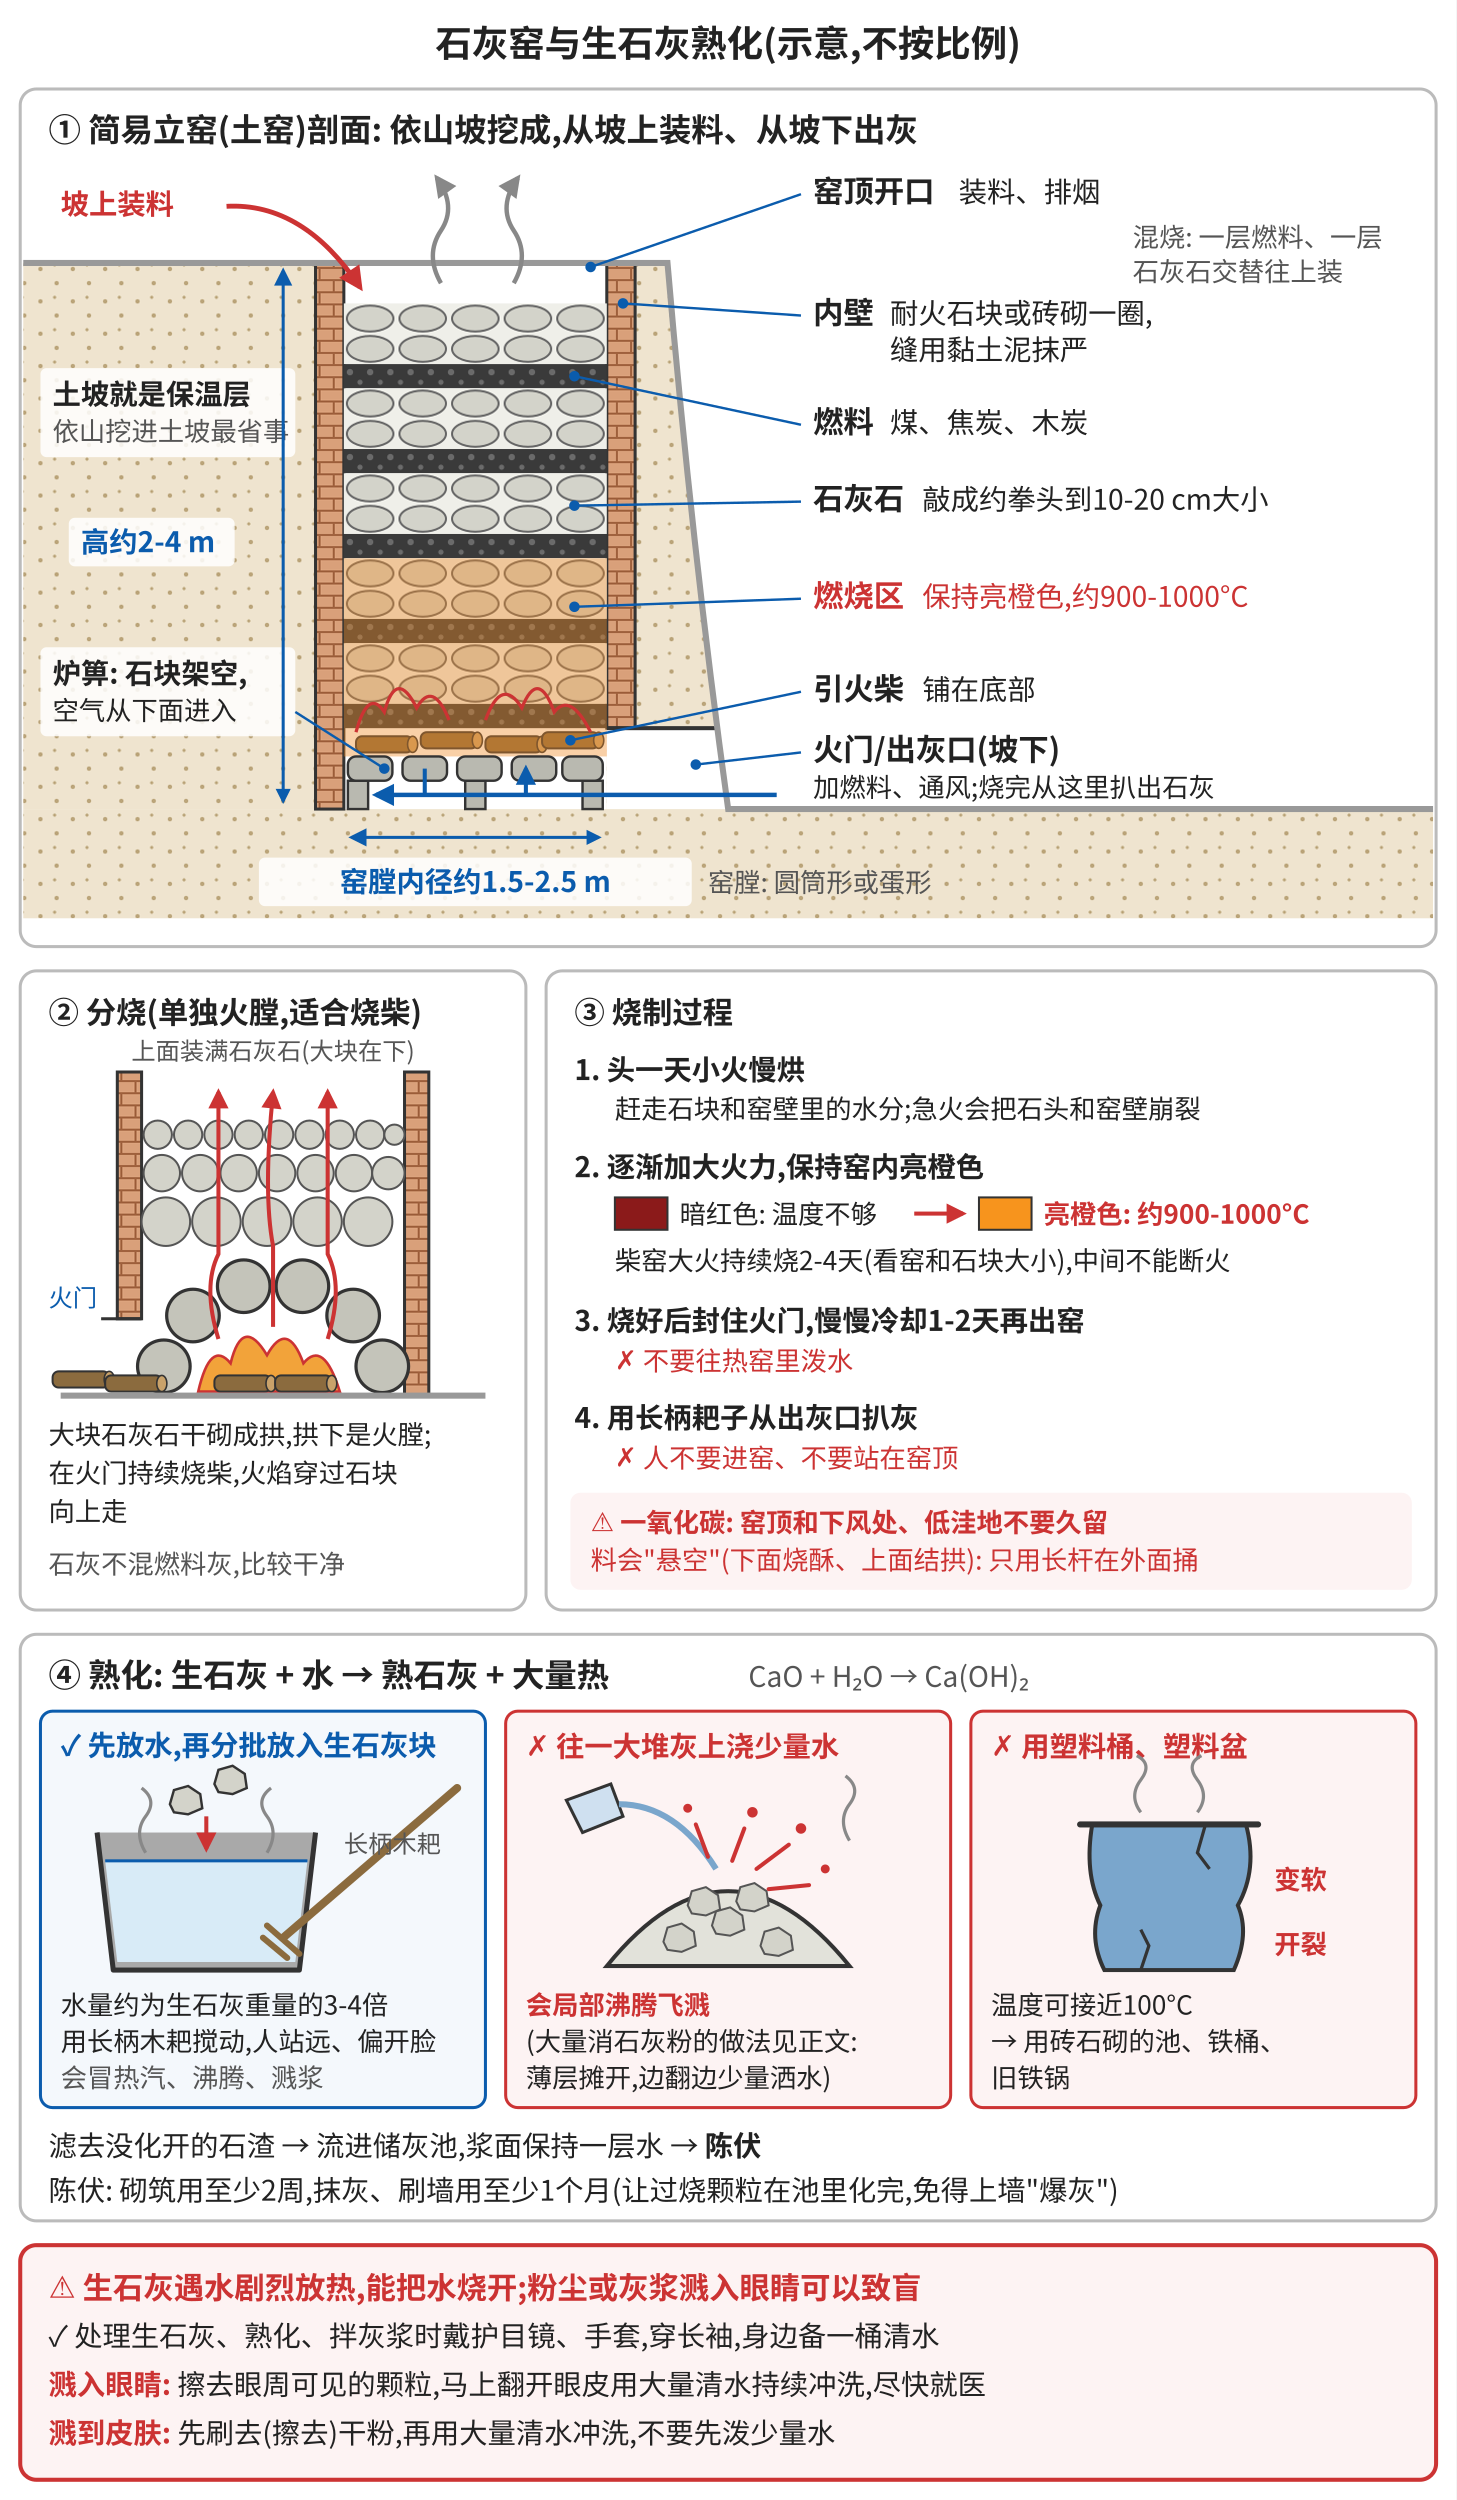
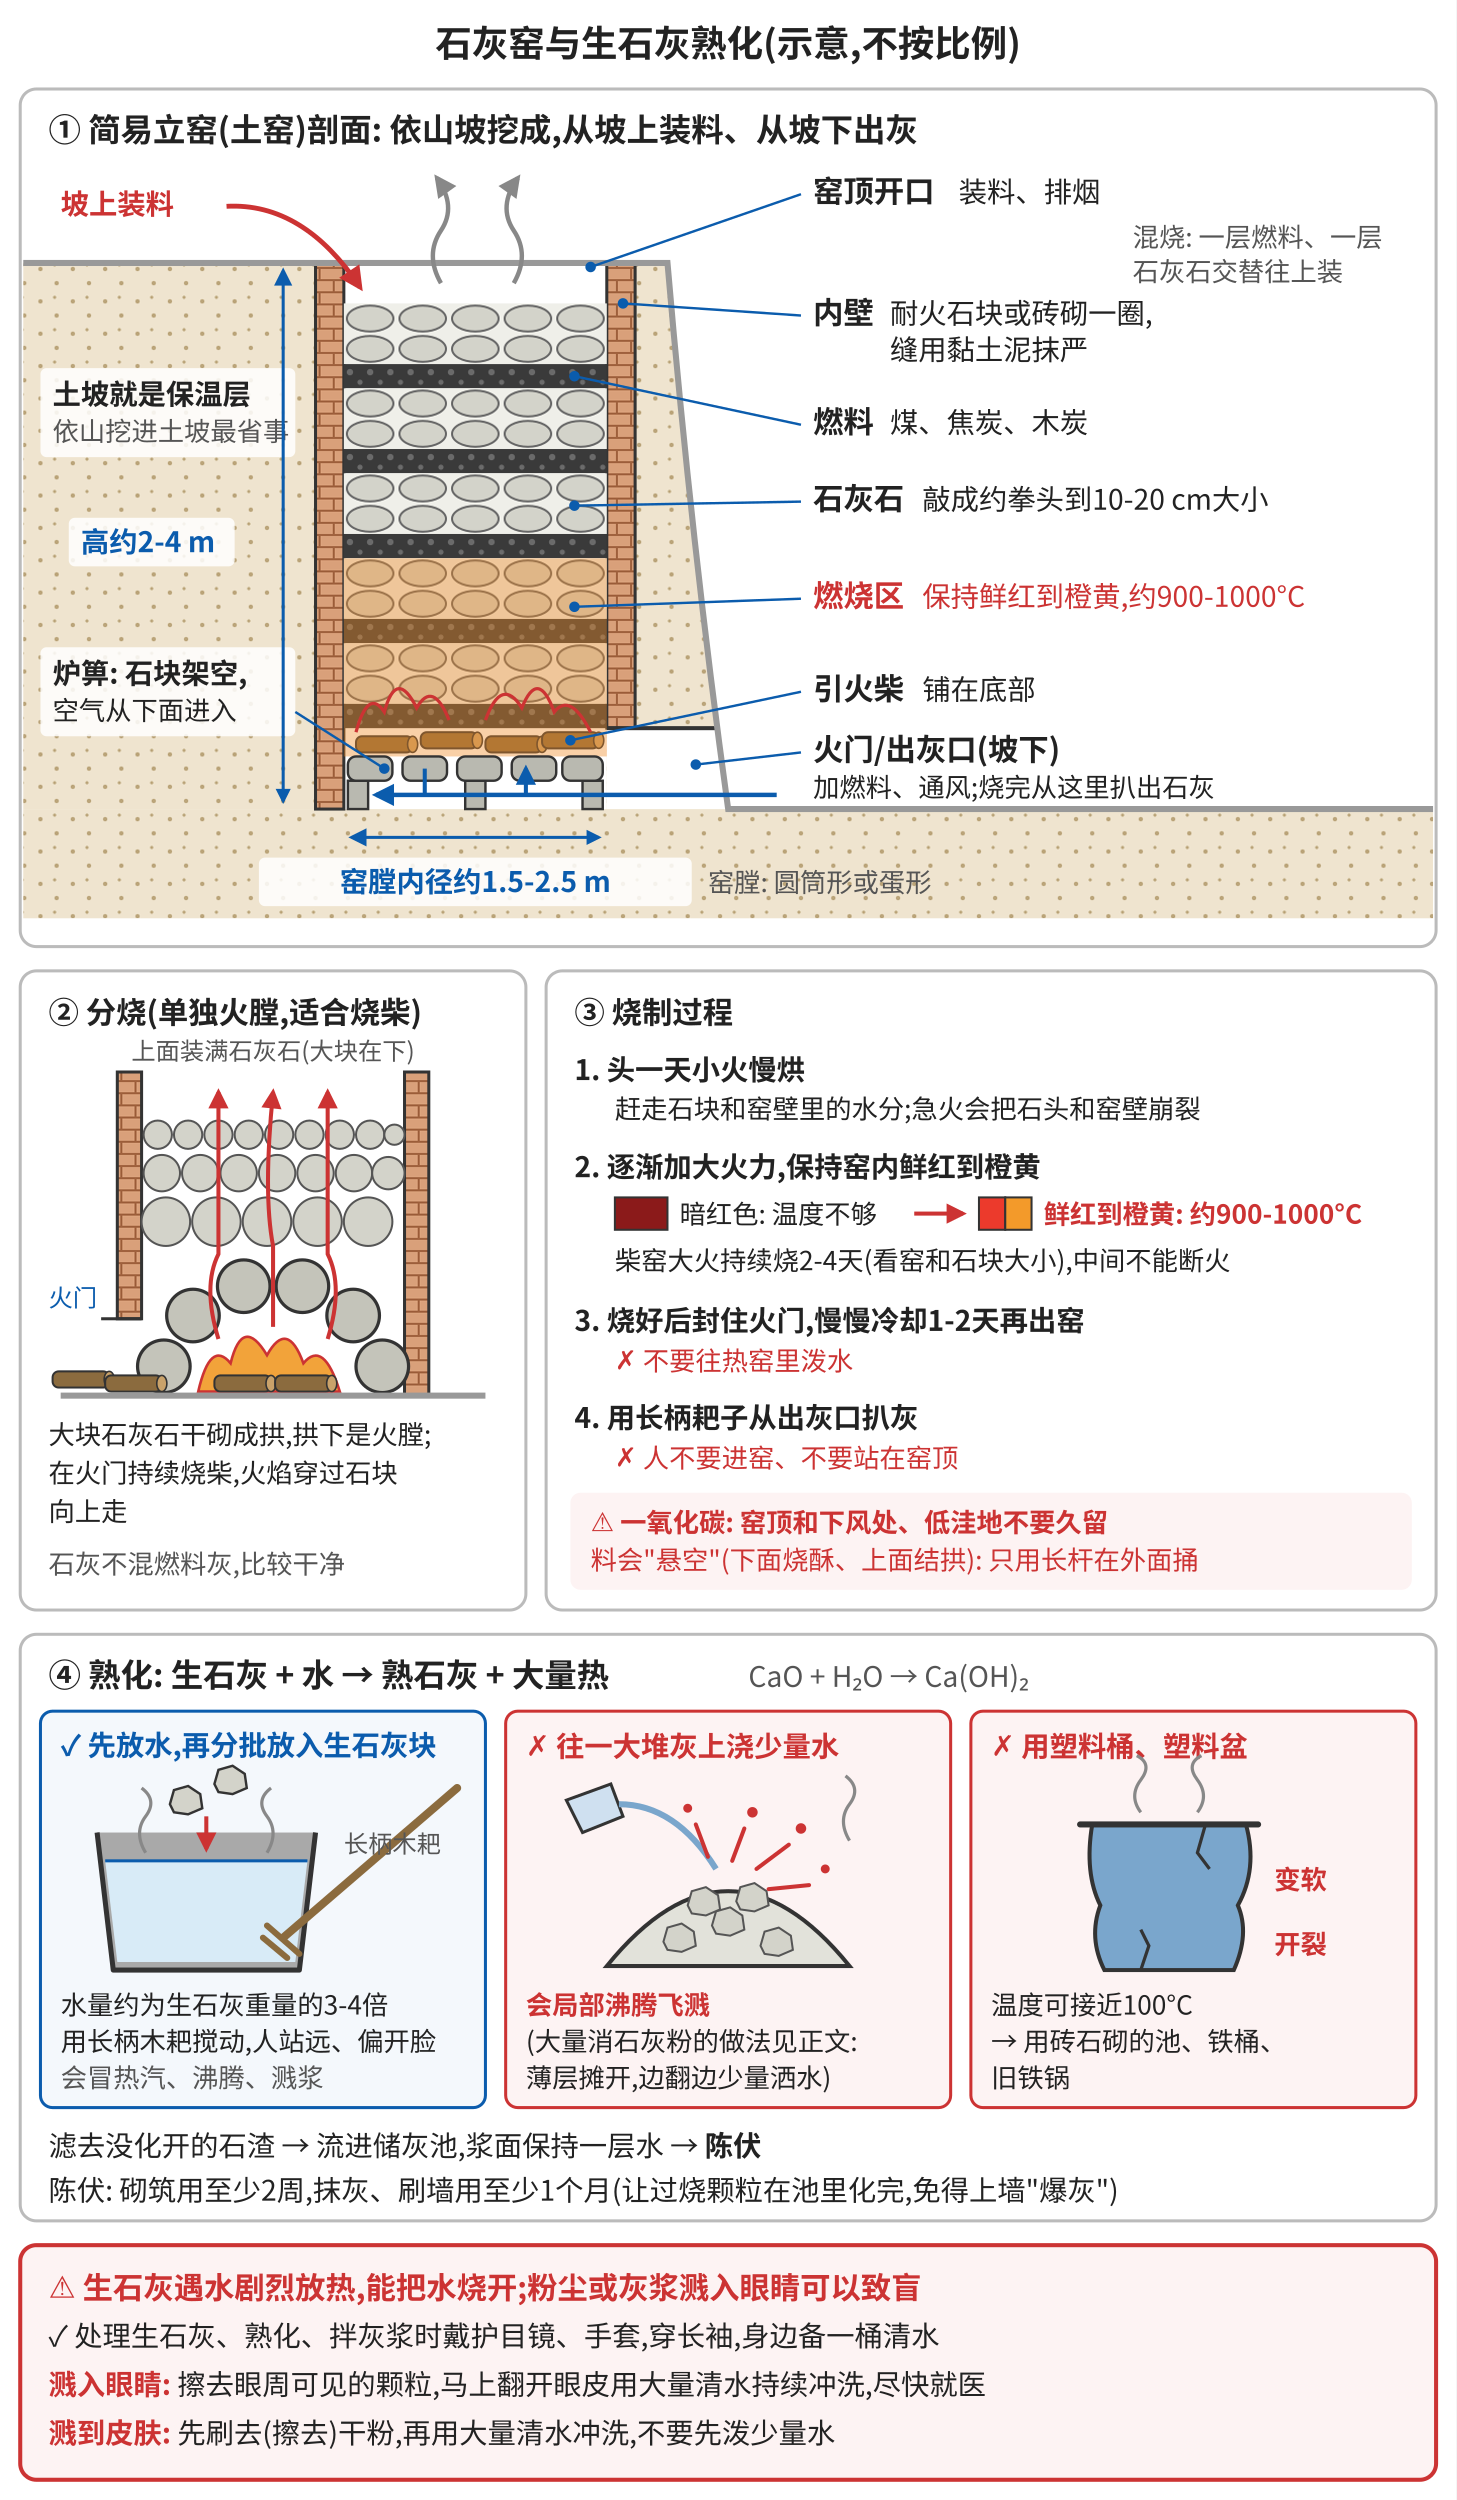
- <svg xmlns="http://www.w3.org/2000/svg" viewBox="0 0 720 1236" width="720" height="1236" role="img" aria-label="石灰窑与生石灰熟化示意图: 简易立窑(土窑)依山坡挖成,从坡上装料、从坡下出灰;窑膛圆筒形或蛋形,内径约1.5-2.5 m,高约2-4 m,土坡就是保温层,内壁用耐火石块或砖砌一圈,缝用黏土泥抹严;窑底一侧是火门/出灰口,加燃料、通风,烧完从这里扒出石灰;窑底用石块架空成炉箅,让空气从下面进入;窑顶开口装料、排烟。混烧: 底部铺引火柴,然后一层燃料(煤、焦炭、木炭)、一层石灰石交替往上装。分烧: 窑底用大块石灰石干砌成拱,拱下是火膛,在火门持续烧柴,火焰穿过石块向上走。烧制: 头一天小火慢烘;逐渐加大火力,保持窑内亮橙色约900-1000°C,暗红色说明温度不够,柴窑大火持续烧2-4天,中间不能断火;烧好后封住火门,慢慢冷却1-2天再出窑,不要往热窑里泼水;用长柄耙子从出灰口扒灰,人不要进窑、不要站在窑顶;窑顶和下风处有一氧化碳。熟化: 生石灰加水变成熟石灰并放出大量热;先放水,再分批放入生石灰块,水量约为生石灰重量的3-4倍,用长柄木耙搅动,人站远、偏开脸;不要往一大堆灰上浇少量水,会局部沸腾飞溅;不要用塑料桶、塑料盆,温度可接近100°C;滤去石渣流进储灰池,浆面保持一层水,陈伏: 砌筑用至少2周,抹灰、刷墙用至少1个月。安全: 戴护目镜、手套,穿长袖,身边备一桶清水;溅入眼睛擦去眼周颗粒,马上翻开眼皮用大量清水持续冲洗,尽快就医;溅到皮肤先刷去干粉,再用大量清水冲洗" font-family="'Noto Sans CJK SC','PingFang SC','Microsoft YaHei',sans-serif">
+ <svg xmlns="http://www.w3.org/2000/svg" viewBox="0 0 720 1236" width="720" height="1236" role="img" aria-label="石灰窑与生石灰熟化示意图: 简易立窑(土窑)依山坡挖成,从坡上装料、从坡下出灰;窑膛圆筒形或蛋形,内径约1.5-2.5 m,高约2-4 m,土坡就是保温层,内壁用耐火石块或砖砌一圈,缝用黏土泥抹严;窑底一侧是火门/出灰口,加燃料、通风,烧完从这里扒出石灰;窑底用石块架空成炉箅,让空气从下面进入;窑顶开口装料、排烟。混烧: 底部铺引火柴,然后一层燃料(煤、焦炭、木炭)、一层石灰石交替往上装。分烧: 窑底用大块石灰石干砌成拱,拱下是火膛,在火门持续烧柴,火焰穿过石块向上走。烧制: 头一天小火慢烘;逐渐加大火力,保持窑内鲜红到橙黄约900-1000°C,暗红色说明温度不够,柴窑大火持续烧2-4天,中间不能断火;烧好后封住火门,慢慢冷却1-2天再出窑,不要往热窑里泼水;用长柄耙子从出灰口扒灰,人不要进窑、不要站在窑顶;窑顶和下风处有一氧化碳。熟化: 生石灰加水变成熟石灰并放出大量热;先放水,再分批放入生石灰块,水量约为生石灰重量的3-4倍,用长柄木耙搅动,人站远、偏开脸;不要往一大堆灰上浇少量水,会局部沸腾飞溅;不要用塑料桶、塑料盆,温度可接近100°C;滤去石渣流进储灰池,浆面保持一层水,陈伏: 砌筑用至少2周,抹灰、刷墙用至少1个月。安全: 戴护目镜、手套,穿长袖,身边备一桶清水;溅入眼睛擦去眼周颗粒,马上翻开眼皮用大量清水持续冲洗,尽快就医;溅到皮肤先刷去干粉,再用大量清水冲洗" font-family="'Noto Sans CJK SC','PingFang SC','Microsoft YaHei',sans-serif">
  <rect width="100%" height="100%" fill="#fff" />
  <defs>
    <pattern id="brick" width="14" height="12" patternUnits="userSpaceOnUse">
      <rect width="14" height="12" fill="#d9a07a" />
      <path d="M0 0.5 H14 M0 6.5 H14 M4 0.5 V6.5 M11 6.5 V12" stroke="#a0623e" stroke-width="1" />
    </pattern>
    <pattern id="soil" width="16" height="16" patternUnits="userSpaceOnUse">
      <rect width="16" height="16" fill="#efe4cf" />
      <circle cx="4" cy="5" r="1.1" fill="#bba57a" />
      <circle cx="12" cy="12" r="1.1" fill="#bba57a" />
      <circle cx="11" cy="3" r="0.8" fill="#bba57a" />
    </pattern>
    <pattern id="ls" width="26" height="15" patternUnits="userSpaceOnUse">
      <rect width="26" height="15" fill="#efefe9" />
      <ellipse cx="13" cy="7.5" rx="11.5" ry="6.4" fill="#d3d3ca" stroke="#666" stroke-width="1" />
    </pattern>
    <pattern id="coal" width="10" height="12" patternUnits="userSpaceOnUse">
      <rect width="10" height="12" fill="#3a3a3a" />
      <circle cx="3" cy="4" r="1.6" fill="#6a6a6a" />
      <circle cx="8" cy="9" r="1.3" fill="#6a6a6a" />
    </pattern>
    <marker id="arR" viewBox="0 0 10 10" refX="8" refY="5" markerWidth="5" markerHeight="5" orient="auto">
      <path d="M0 0 L10 5 L0 10 Z" fill="#c33" />
    </marker>
    <marker id="arB" viewBox="0 0 10 10" refX="8" refY="5" markerWidth="5" markerHeight="5" orient="auto">
      <path d="M0 0 L10 5 L0 10 Z" fill="#0b5cad" />
    </marker>
    <marker id="arB0" viewBox="0 0 10 10" refX="2" refY="5" markerWidth="6" markerHeight="6" orient="auto">
      <path d="M10 0 L0 5 L10 10 Z" fill="#0b5cad" />
    </marker>
    <marker id="arG" viewBox="0 0 10 10" refX="8" refY="5" markerWidth="5" markerHeight="5" orient="auto">
      <path d="M0 0 L10 5 L0 10 Z" fill="#888" />
    </marker>
    <g id="log">
      <rect x="-14" y="-4" width="28" height="8" rx="3" fill="#8b6b3e" stroke="#333" stroke-width="1" />
      <ellipse cx="14" cy="0" rx="2.5" ry="4" fill="#c9a26a" stroke="#333" stroke-width="0.8" />
    </g>
    <path id="lump" d="M-8 2 L-6 -5 L1 -7 L7 -3 L8 4 L1 7 L-6 6 Z" />
    <rect id="lb" x="-3" y="-11" width="6" height="16" rx="2" fill="#fff" stroke="none" />
  </defs>
  <g fill="#222">
    <text x="360" y="28" font-size="18" font-weight="bold" text-anchor="middle">石灰窑与生石灰熟化(示意,不按比例)</text>
    <rect x="10" y="44" width="700" height="424" rx="8" fill="none" stroke="#bbb" stroke-width="1.5" />
    <text x="24" y="70" font-size="16" font-weight="bold">① 简易立窑(土窑)剖面: 依山坡挖成,从坡上装料、从坡下出灰</text>
    <path d="M11.5 130 H330 Q342 270 360 400 H11.5 Z" fill="url(#soil)" />
    <rect x="11.5" y="400" width="697" height="54" fill="url(#soil)" />
    <rect x="170" y="130" width="130" height="270" fill="#fff" />
    <rect x="300" y="360" width="60" height="40" fill="#fff" />
    <rect x="156" y="130" width="14" height="270" fill="url(#brick)" stroke="#333" stroke-width="1.5" />
    <rect x="300" y="130" width="14" height="230" fill="url(#brick)" stroke="#333" stroke-width="1.5" />
    <path d="M300 360 H354" stroke="#333" stroke-width="2" />
    <g transform="translate(170,150)">
      <rect width="130" height="30" fill="url(#ls)" />
    </g>
    <g transform="translate(170,180)">
      <rect width="130" height="12" fill="url(#coal)" />
    </g>
    <g transform="translate(170,192)">
      <rect width="130" height="30" fill="url(#ls)" />
    </g>
    <g transform="translate(170,222)">
      <rect width="130" height="12" fill="url(#coal)" />
    </g>
    <g transform="translate(170,234)">
      <rect width="130" height="30" fill="url(#ls)" />
    </g>
    <g transform="translate(170,264)">
      <rect width="130" height="12" fill="url(#coal)" />
    </g>
    <g transform="translate(170,276)">
      <rect width="130" height="30" fill="url(#ls)" />
    </g>
    <g transform="translate(170,306)">
      <rect width="130" height="12" fill="url(#coal)" />
    </g>
    <g transform="translate(170,318)">
      <rect width="130" height="30" fill="url(#ls)" />
    </g>
    <g transform="translate(170,348)">
      <rect width="130" height="12" fill="url(#coal)" />
    </g>
    <use href="#log" x="190" y="368" />
    <use href="#log" x="222" y="366" />
    <use href="#log" x="254" y="368" />
    <use href="#log" x="282" y="366" />
    <rect x="170" y="276" width="130" height="98" fill="#f08a24" fill-opacity="0.4" />
    <path d="M176 362 Q182 340 190 352 Q196 330 206 350 Q214 336 222 356 M240 356 Q248 334 258 350 Q266 330 274 352 Q282 342 292 362" fill="none" stroke="#c33" stroke-width="1.6" />
    <g fill="#b9b9b0" stroke="#333" stroke-width="1.2">
      <rect x="172" y="386" width="10" height="14" />
      <rect x="230" y="386" width="10" height="14" />
      <rect x="288" y="386" width="10" height="14" />
      <rect x="172" y="374" width="22" height="12" rx="4" />
      <rect x="199" y="374" width="22" height="12" rx="4" />
      <rect x="226" y="374" width="22" height="12" rx="4" />
      <rect x="253" y="374" width="22" height="12" rx="4" />
      <rect x="278" y="374" width="20" height="12" rx="4" />
    </g>
    <path d="M11.5 130 H330 Q342 270 360 400 H708.5" fill="none" stroke="#999" stroke-width="3" />
    <path d="M384 393 H186" fill="none" stroke="#0b5cad" stroke-width="2.2" marker-end="url(#arB)" />
    <path d="M210 393 V380 M260 393 V380" fill="none" stroke="#0b5cad" stroke-width="2" marker-end="url(#arB)" />
    <path d="M218 140 Q210 126 218 114 T216 88" fill="none" stroke="#888" stroke-width="2.2" marker-end="url(#arG)" />
    <path d="M254 140 Q262 126 254 114 T256 88" fill="none" stroke="#888" stroke-width="2.2" marker-end="url(#arG)" />
    <path d="M112 102 Q150 100 178 142" fill="none" stroke="#c33" stroke-width="2.4" marker-end="url(#arR)" />
    <text x="30" y="106" font-size="14" fill="#c33" font-weight="bold">坡上装料</text>
    <g fill="#fff" fill-opacity="0.85">
      <rect x="20" y="182" width="126" height="44" rx="3" />
      <rect x="34" y="256" width="82" height="24" rx="3" />
      <rect x="20" y="320" width="126" height="44" rx="3" />
      <rect x="128" y="424" width="214" height="24" rx="3" />
    </g>
    <text x="26" y="200" font-size="14" font-weight="bold">土坡就是保温层</text>
    <text x="26" y="218" font-size="13" fill="#555">依山挖进土坡最省事</text>
    <path d="M140 134 V396" stroke="#0b5cad" stroke-width="1.5" marker-start="url(#arB0)" marker-end="url(#arB)" />
    <text x="40" y="273" font-size="14" fill="#0b5cad" font-weight="bold">高约2-4 m</text>
    <text x="26" y="338" font-size="14" font-weight="bold">炉箅: 石块架空,</text>
    <text x="26" y="356" font-size="13">空气从下面进入</text>
    <line x1="146" y1="352" x2="190" y2="380" stroke="#0b5cad" stroke-width="1.2" />
    <circle cx="190" cy="380" r="2.6" fill="#0b5cad" />
    <path d="M174 414 H296" stroke="#0b5cad" stroke-width="1.5" marker-start="url(#arB0)" marker-end="url(#arB)" />
    <text x="235" y="441" font-size="14" fill="#0b5cad" font-weight="bold" text-anchor="middle">窑膛内径约1.5-2.5 m</text>
    <text x="350" y="441" font-size="13" fill="#555">窑膛: 圆筒形或蛋形</text>
    <g stroke="#0b5cad" stroke-width="1.2">
      <line x1="396" y1="96" x2="292" y2="132" />
      <line x1="396" y1="156" x2="308" y2="150" />
      <line x1="396" y1="210" x2="284" y2="186" />
      <line x1="396" y1="248" x2="284" y2="250" />
      <line x1="396" y1="296" x2="284" y2="300" />
      <line x1="396" y1="342" x2="282" y2="366" />
      <line x1="396" y1="372" x2="344" y2="378" />
    </g>
    <g fill="#0b5cad">
      <circle cx="292" cy="132" r="2.6" />
      <circle cx="308" cy="150" r="2.6" />
      <circle cx="284" cy="186" r="2.6" />
      <circle cx="284" cy="250" r="2.6" />
      <circle cx="284" cy="300" r="2.6" />
      <circle cx="282" cy="366" r="2.6" />
      <circle cx="344" cy="378" r="2.6" />
    </g>
    <text x="402" y="100" font-size="15" font-weight="bold">窑顶开口</text>
    <text x="474" y="100" font-size="14">装料、排烟</text>
    <text x="402" y="160" font-size="15" font-weight="bold">内壁</text>
    <text x="440" y="160" font-size="14">耐火石块或砖砌一圈,</text>
    <text x="440" y="178" font-size="14">缝用黏土泥抹严</text>
    <text x="402" y="214" font-size="15" font-weight="bold">燃料</text>
    <text x="440" y="214" font-size="14">煤、焦炭、木炭</text>
    <text x="402" y="252" font-size="15" font-weight="bold">石灰石</text>
    <text x="456" y="252" font-size="14">敲成约拳头到10-20 cm大小</text>
    <text x="402" y="300" font-size="15" font-weight="bold" fill="#c33">燃烧区</text>
-     <text x="456" y="300" font-size="14" fill="#c33">保持亮橙色,约900-1000°C</text>
+     <text x="456" y="300" font-size="14" fill="#c33">保持鲜红到橙黄,约900-1000°C</text>
    <text x="402" y="346" font-size="15" font-weight="bold">引火柴</text>
    <text x="456" y="346" font-size="14">铺在底部</text>
    <text x="402" y="376" font-size="15" font-weight="bold">火门/出灰口(坡下)</text>
    <text x="402" y="394" font-size="13">加燃料、通风;烧完从这里扒出石灰</text>
    <text x="560" y="122" font-size="13" fill="#555">混烧: 一层燃料、一层</text>
    <text x="560" y="139" font-size="13" fill="#555">石灰石交替往上装</text>
    <rect x="10" y="480" width="250" height="316" rx="8" fill="none" stroke="#bbb" stroke-width="1.5" />
    <text x="24" y="506" font-size="15" font-weight="bold">② 分烧(单独火膛,适合烧柴)</text>
    <rect x="70" y="530" width="130" height="160" fill="#fff" />
    <rect x="58" y="530" width="12" height="122" fill="url(#brick)" stroke="#333" stroke-width="1.5" />
    <rect x="200" y="530" width="12" height="160" fill="url(#brick)" stroke="#333" stroke-width="1.5" />
    <path d="M50 652 H70" stroke="#333" stroke-width="1.5" />
    <g fill="#d3d3ca" stroke="#555" stroke-width="1">
      <circle cx="78" cy="561" r="7" />
      <circle cx="93" cy="561" r="7" />
      <circle cx="108" cy="561" r="7" />
      <circle cx="123" cy="561" r="7" />
      <circle cx="138" cy="561" r="7" />
      <circle cx="153" cy="561" r="7" />
      <circle cx="168" cy="561" r="7" />
      <circle cx="183" cy="561" r="7" />
      <circle cx="195" cy="561" r="5" />
      <circle cx="80" cy="580" r="9" />
      <circle cx="99" cy="580" r="9" />
      <circle cx="118" cy="580" r="9" />
      <circle cx="137" cy="580" r="9" />
      <circle cx="156" cy="580" r="9" />
      <circle cx="175" cy="580" r="9" />
      <circle cx="192" cy="580" r="8" />
      <circle cx="82" cy="604" r="12" />
      <circle cx="107" cy="604" r="12" />
      <circle cx="132" cy="604" r="12" />
      <circle cx="157" cy="604" r="12" />
      <circle cx="182" cy="604" r="12" />
    </g>
    <g fill="#c4c4ba" stroke="#333" stroke-width="1.6">
      <circle cx="81" cy="675.5" r="13" />
      <circle cx="95.4" cy="650.4" r="13" />
      <circle cx="120.5" cy="635.9" r="13" />
      <circle cx="149.5" cy="635.9" r="13" />
      <circle cx="174.6" cy="650.4" r="13" />
      <circle cx="189" cy="675.5" r="13" />
    </g>
    <path d="M98 688 Q104 662 114 674 Q120 650 132 670 Q142 652 150 674 Q160 662 168 688 Z" fill="#f2a33a" stroke="#c33" stroke-width="1.3" />
    <use href="#log" x="40" y="682" />
    <use href="#log" x="66" y="684" />
    <use href="#log" x="120" y="684" />
    <use href="#log" x="150" y="684" />
    <path d="M30 690 H240" stroke="#999" stroke-width="3" />
    <g fill="none" stroke="#c33" stroke-width="2" marker-end="url(#arR)">
      <path d="M108 662 Q100 636 108 620 V540" />
      <path d="M135 656 V616 Q130 590 135 540" />
      <path d="M162 662 Q170 636 162 620 V540" />
    </g>
    <text x="135" y="524" font-size="12" fill="#555" text-anchor="middle">上面装满石灰石(大块在下)</text>
    <text x="24" y="714" font-size="13">大块石灰石干砌成拱,拱下是火膛;</text>
    <text x="24" y="733" font-size="13">在火门持续烧柴,火焰穿过石块</text>
    <text x="24" y="752" font-size="13">向上走</text>
    <text x="24" y="778" font-size="13" fill="#555">石灰不混燃料灰,比较干净</text>
    <text x="36" y="646" font-size="12" fill="#0b5cad" text-anchor="middle">火门</text>
    <rect x="270" y="480" width="440" height="316" rx="8" fill="none" stroke="#bbb" stroke-width="1.5" />
    <text x="284" y="506" font-size="15" font-weight="bold">③ 烧制过程</text>
    <g font-size="14">
      <text x="284" y="534" font-weight="bold">1. 头一天小火慢烘</text>
      <text x="304" y="553" font-size="13">赶走石块和窑壁里的水分;急火会把石头和窑壁崩裂</text>
-       <text x="284" y="582" font-weight="bold">2. 逐渐加大火力,保持窑内亮橙色</text>
+       <text x="284" y="582" font-weight="bold">2. 逐渐加大火力,保持窑内鲜红到橙黄</text>
      <rect x="304" y="592" width="26" height="16" fill="#8b1a1a" stroke="#333" />
      <text x="336" y="605" font-size="13">暗红色: 温度不够</text>
      <path d="M452 600 H476" stroke="#c33" stroke-width="2" marker-end="url(#arR)" />
-       <rect x="484" y="592" width="26" height="16" fill="#f7941d" stroke="#333" />
-       <text x="516" y="605" font-size="13" fill="#c33" font-weight="bold">亮橙色: 约900-1000°C</text>
+       <rect x="484" y="592" width="13" height="16" fill="#ec3a2c" stroke="#333" />
+       <rect x="497" y="592" width="13" height="16" fill="#f39a2a" stroke="#333" />
+       <text x="516" y="605" font-size="13" fill="#c33" font-weight="bold">鲜红到橙黄: 约900-1000°C</text>
      <text x="304" y="628" font-size="13">柴窑大火持续烧2-4天(看窑和石块大小),中间不能断火</text>
      <text x="284" y="658" font-weight="bold">3. 烧好后封住火门,慢慢冷却1-2天再出窑</text>
      <text x="304" y="677" font-size="13" fill="#c33">✗ 不要往热窑里泼水</text>
      <text x="284" y="706" font-weight="bold">4. 用长柄耙子从出灰口扒灰</text>
      <text x="304" y="725" font-size="13" fill="#c33">✗ 人不要进窑、不要站在窑顶</text>
    </g>
    <rect x="282" y="738" width="416" height="48" rx="5" fill="#fdf3f3" />
    <text x="292" y="757" font-size="13" fill="#c33" font-weight="bold">⚠️ 一氧化碳: 窑顶和下风处、低洼地不要久留</text>
    <text x="292" y="776" font-size="13" fill="#c33">料会"悬空"(下面烧酥、上面结拱): 只用长杆在外面捅</text>
    <rect x="10" y="808" width="700" height="290" rx="8" fill="none" stroke="#bbb" stroke-width="1.5" />
    <text x="24" y="834" font-size="16" font-weight="bold">④ 熟化: 生石灰 + 水 → 熟石灰 + 大量热</text>
    <text x="370" y="834" font-size="14" fill="#555">CaO + H₂O → Ca(OH)₂</text>
    <g transform="translate(20,846)">
      <rect width="220" height="196" rx="6" fill="#f4f8fc" stroke="#0b5cad" stroke-width="1.5" />
      <text x="10" y="22" font-size="14" font-weight="bold" fill="#0b5cad">✓ 先放水,再分批放入生石灰块</text>
      <path d="M28 60 L36 128 H128 L136 60" fill="#a9a9a9" stroke="#333" stroke-width="2.5" stroke-linejoin="round" />
      <path d="M32 74 L38 124 H126 L132 74 Z" fill="#d8ebf7" />
      <path d="M32 74 H132" stroke="#0b5cad" stroke-width="1.5" />
      <g fill="#d3d3ca" stroke="#333" stroke-width="1.2">
        <use href="#lump" x="72" y="44" />
        <use href="#lump" x="94" y="34" />
      </g>
      <path d="M82 52 V68" stroke="#c33" stroke-width="2" marker-end="url(#arR)" />
      <path d="M52 70 Q46 60 52 52 T50 38 M112 70 Q118 60 112 52 T114 38" fill="none" stroke="#888" stroke-width="1.6" />
      <path d="M206 38 L120 112" stroke="#8b6b3e" stroke-width="4" stroke-linecap="round" />
      <path d="M112 106 L128 120 M110 112 L122 122" stroke="#8b6b3e" stroke-width="3" stroke-linecap="round" />
      <text x="150" y="70" font-size="12" fill="#555">长柄木耙</text>
      <text x="10" y="150" font-size="13">水量约为生石灰重量的3-4倍</text>
      <text x="10" y="168" font-size="13">用长柄木耙搅动,人站远、偏开脸</text>
      <text x="10" y="186" font-size="13" fill="#555">会冒热汽、沸腾、溅浆</text>
    </g>
    <g transform="translate(250,846)">
      <rect width="220" height="196" rx="6" fill="#fdf3f3" stroke="#c33" stroke-width="1.5" />
      <text x="10" y="22" font-size="14" font-weight="bold" fill="#c33">✗ 往一大堆灰上浇少量水</text>
      <path d="M50 126 Q110 52 170 126 Z" fill="#e2e2da" stroke="#333" stroke-width="2" />
      <g fill="#d3d3ca" stroke="#555" stroke-width="1">
        <use href="#lump" x="86" y="112" />
        <use href="#lump" x="110" y="104" />
        <use href="#lump" x="134" y="114" />
        <use href="#lump" x="98" y="94" />
        <use href="#lump" x="122" y="92" />
      </g>
      <path d="M30 44 L52 36 L58 52 L38 60 Z" fill="#cfe0f0" stroke="#333" stroke-width="1.5" />
      <path d="M56 46 Q84 46 104 78" fill="none" stroke="#7aa6cc" stroke-width="3" />
      <g stroke="#c33" stroke-width="2" stroke-linecap="round">
        <path d="M112 74 L118 58 M124 78 L140 66 M100 72 L94 56 M130 88 L150 86" />
      </g>
      <g fill="#c33">
        <circle cx="122" cy="50" r="2.6" />
        <circle cx="146" cy="58" r="2.6" />
        <circle cx="90" cy="48" r="2.2" />
        <circle cx="158" cy="78" r="2.2" />
      </g>
      <path d="M170 64 Q164 54 170 46 T168 32" fill="none" stroke="#888" stroke-width="1.6" />
      <text x="10" y="150" font-size="13" fill="#c33" font-weight="bold">会局部沸腾飞溅</text>
      <text x="10" y="168" font-size="13">(大量消石灰粉的做法见正文:</text>
      <text x="10" y="186" font-size="13">薄层摊开,边翻边少量洒水)</text>
    </g>
    <g transform="translate(480,846)">
      <rect width="220" height="196" rx="6" fill="#fdf3f3" stroke="#c33" stroke-width="1.5" />
      <text x="10" y="22" font-size="14" font-weight="bold" fill="#c33">✗ 用塑料桶、塑料盆</text>
      <path d="M60 56 Q56 80 64 96 Q58 112 66 128 H130 Q138 110 132 96 Q142 78 136 56 Z" fill="#7aa6cc" stroke="#333" stroke-width="2" />
      <path d="M54 56 H142" stroke="#333" stroke-width="3" stroke-linecap="round" />
      <path d="M84 128 L88 116 L84 108 M116 56 L112 70 L118 78" fill="none" stroke="#333" stroke-width="1.6" />
      <path d="M84 50 Q78 42 84 34 T82 22 M112 50 Q118 42 112 34 T114 22" fill="none" stroke="#888" stroke-width="1.6" />
      <text x="150" y="88" font-size="13" fill="#c33" font-weight="bold">变软</text>
      <text x="150" y="120" font-size="13" fill="#c33" font-weight="bold">开裂</text>
      <text x="10" y="150" font-size="13">温度可接近100°C</text>
      <text x="10" y="168" font-size="13">→ 用砖石砌的池、铁桶、</text>
      <text x="10" y="186" font-size="13">旧铁锅</text>
    </g>
    <text x="24" y="1066" font-size="14">滤去没化开的石渣 → 流进储灰池,浆面保持一层水 → <tspan font-weight="bold">陈伏</tspan>
    </text>
    <text x="24" y="1088" font-size="14">陈伏: 砌筑用至少2周,抹灰、刷墙用至少1个月(让过烧颗粒在池里化完,免得上墙"爆灰")</text>
    <rect x="10" y="1110" width="700" height="116" rx="8" fill="#fdf3f3" stroke="#c33" stroke-width="2" />
    <text x="24" y="1136" font-size="15" font-weight="bold" fill="#c33">⚠️ 生石灰遇水剧烈放热,能把水烧开;粉尘或灰浆溅入眼睛可以致盲</text>
    <text x="24" y="1160" font-size="14">✓ 处理生石灰、熟化、拌灰浆时戴护目镜、手套,穿长袖,身边备一桶清水</text>
    <text x="24" y="1184" font-size="14">
      <tspan font-weight="bold" fill="#c33">溅入眼睛:</tspan> 擦去眼周可见的颗粒,马上翻开眼皮用大量清水持续冲洗,尽快就医</text>
    <text x="24" y="1208" font-size="14">
      <tspan font-weight="bold" fill="#c33">溅到皮肤:</tspan> 先刷去(擦去)干粉,再用大量清水冲洗,不要先泼少量水</text>
  </g>
</svg>
